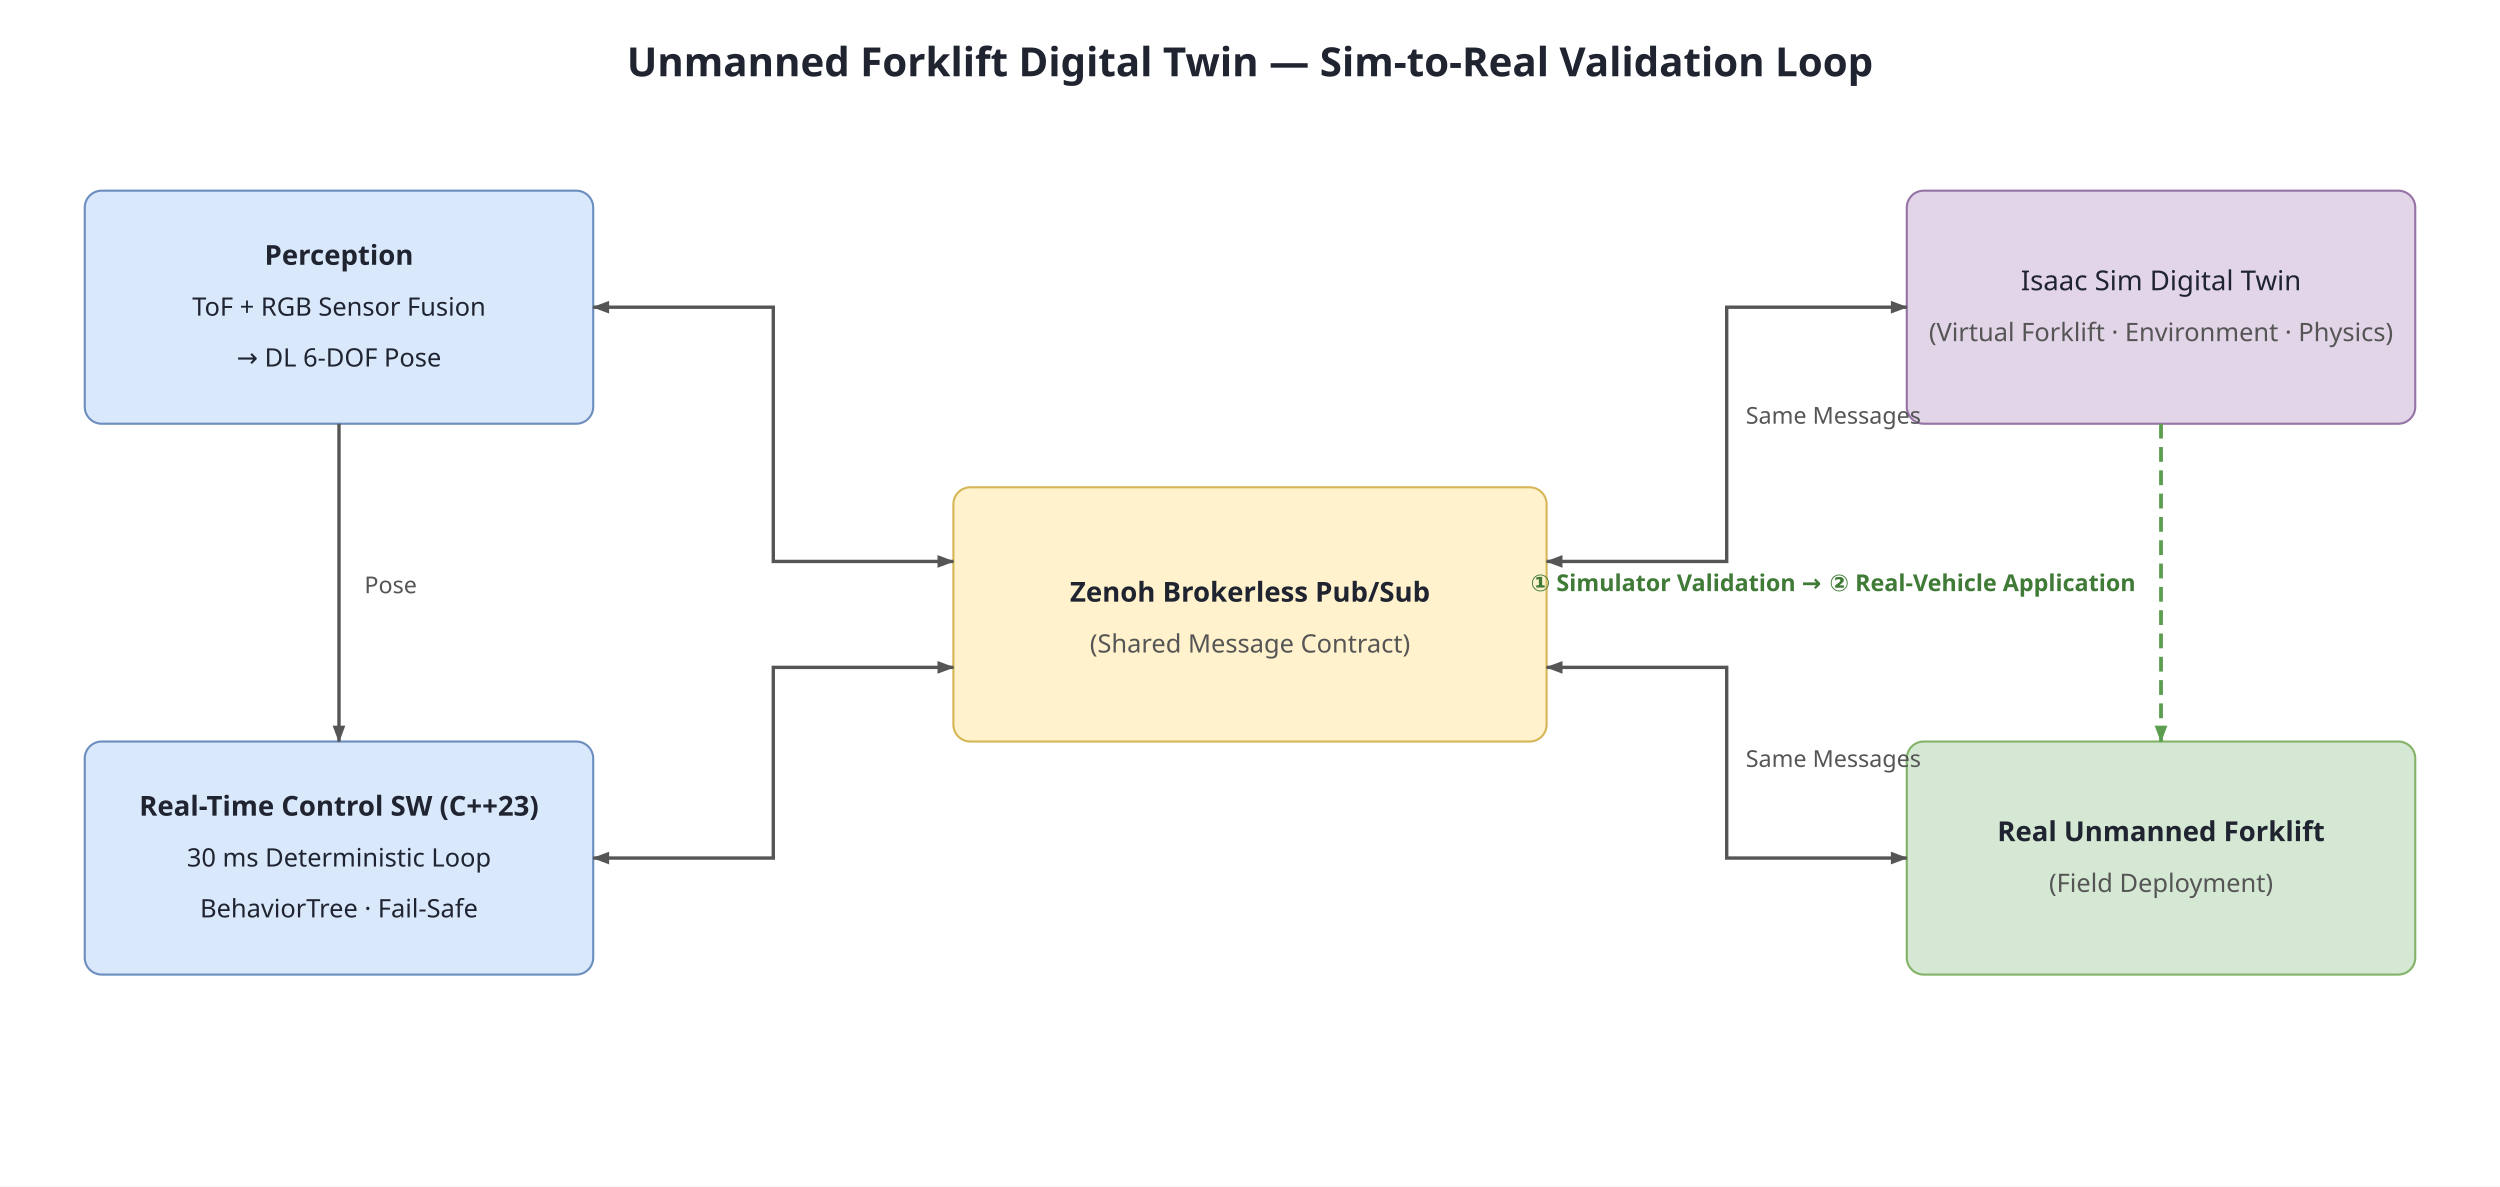
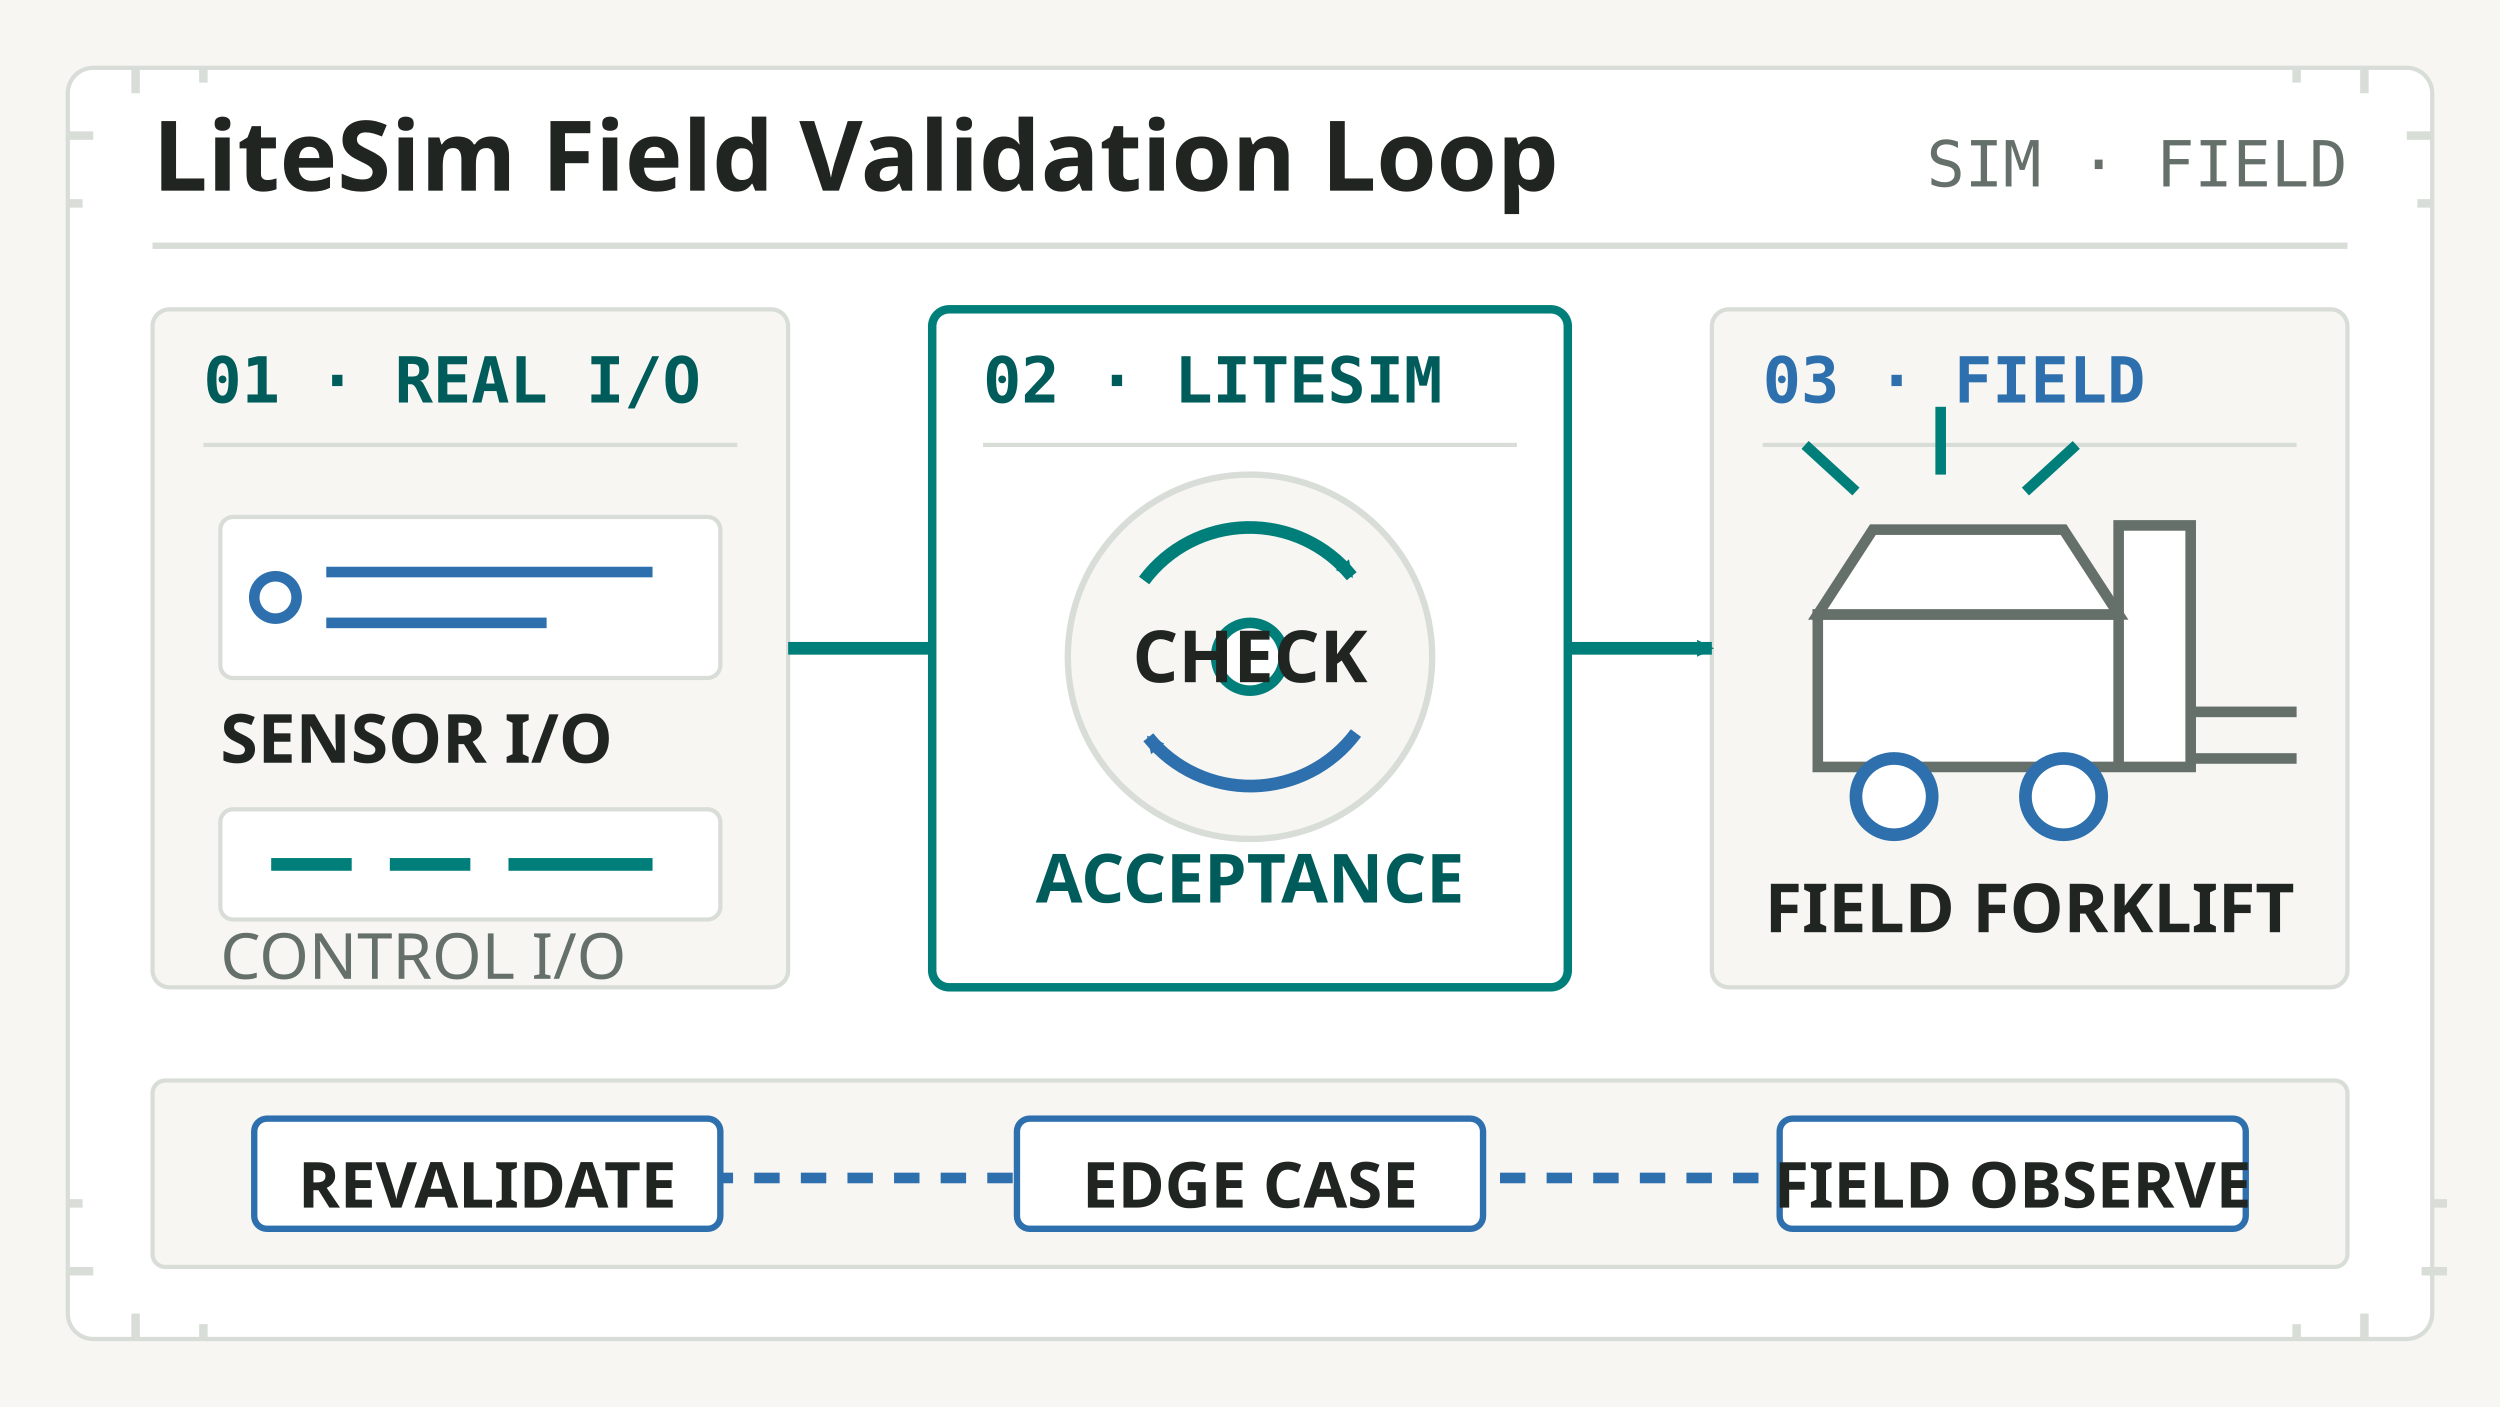
- <svg xmlns="http://www.w3.org/2000/svg" viewBox="0 0 1180 560" font-family="'Malgun Gothic','Apple SD Gothic Neo','Noto Sans KR',sans-serif" font-size="13" fill="#1f2430">
+ <svg xmlns="http://www.w3.org/2000/svg" viewBox="0 0 1180 664" role="img" aria-labelledby="title desc" fill="none" font-family="Pretendard Variable, Pretendard, Malgun Gothic, Segoe UI, sans-serif" font-size="30">
  <defs>
-     <marker id="arr" markerWidth="9" markerHeight="9" refX="7.5" refY="3" orient="auto-start-reverse" markerUnits="userSpaceOnUse">
-       <path d="M0,0 L8,3 L0,6 Z" fill="#555" />
+     <marker id="arrow" markerWidth="10" markerHeight="10" refX="8" refY="5" orient="auto" markerUnits="userSpaceOnUse">
+       <path d="M1 1l8 4-8 4z" fill="#007E7A" />
    </marker>
-     <marker id="arrG" markerWidth="9" markerHeight="9" refX="7.5" refY="3" orient="auto-start-reverse" markerUnits="userSpaceOnUse">
-       <path d="M0,0 L8,3 L0,6 Z" fill="#5b9e4f" />
+     <marker id="return" markerWidth="10" markerHeight="10" refX="8" refY="5" orient="auto" markerUnits="userSpaceOnUse">
+       <path d="M1 1l8 4-8 4z" fill="#2E6FAE" />
    </marker>
  </defs>
-   <rect x="0" y="0" width="1180" height="560" fill="#ffffff" />
-   <text x="590" y="36" text-anchor="middle" font-size="19" font-weight="700">Unmanned Forklift Digital Twin — Sim-to-Real Validation Loop</text>
-   <rect x="40" y="90" width="240" height="110" rx="8" fill="#dae8fc" stroke="#6c8ebf" />
-   <text x="160" y="125" text-anchor="middle" font-weight="700">Perception</text>
-   <text x="160" y="149" text-anchor="middle" font-size="12">ToF + RGB Sensor Fusion</text>
-   <text x="160" y="173" text-anchor="middle" font-size="12">→ DL 6-DOF Pose</text>
-   <rect x="40" y="350" width="240" height="110" rx="8" fill="#dae8fc" stroke="#6c8ebf" />
-   <text x="160" y="385" text-anchor="middle" font-weight="700">Real-Time Control SW (C++23)</text>
-   <text x="160" y="409" text-anchor="middle" font-size="12">30 ms Deterministic Loop</text>
-   <text x="160" y="433" text-anchor="middle" font-size="12">BehaviorTree · Fail-Safe</text>
-   <rect x="450" y="230" width="280" height="120" rx="8" fill="#fff2cc" stroke="#d6b656" />
-   <text x="590" y="284" text-anchor="middle" font-weight="700">Zenoh Brokerless Pub/Sub</text>
-   <text x="590" y="308" text-anchor="middle" font-size="12" fill="#555">(Shared Message Contract)</text>
-   <rect x="900" y="90" width="240" height="110" rx="8" fill="#e1d5e7" stroke="#9673a6" />
-   <text x="1020" y="137" text-anchor="middle">Isaac Sim Digital Twin</text>
-   <text x="1020" y="161" text-anchor="middle" font-size="12" fill="#555">(Virtual Forklift · Environment · Physics)</text>
-   <rect x="900" y="350" width="240" height="110" rx="8" fill="#d5e8d4" stroke="#82b366" />
-   <text x="1020" y="397" text-anchor="middle" font-weight="700">Real Unmanned Forklift</text>
-   <text x="1020" y="421" text-anchor="middle" font-size="12" fill="#555">(Field Deployment)</text>
-   <g fill="none" stroke="#555" stroke-width="1.6">
-     <path d="M160,200 L160,350" marker-end="url(#arr)" />
-     <path d="M280,145 L365,145 L365,265 L450,265" marker-start="url(#arr)" marker-end="url(#arr)" />
-     <path d="M280,405 L365,405 L365,315 L450,315" marker-start="url(#arr)" marker-end="url(#arr)" />
-     <path d="M730,265 L815,265 L815,145 L900,145" marker-start="url(#arr)" marker-end="url(#arr)" />
-     <path d="M730,315 L815,315 L815,405 L900,405" marker-start="url(#arr)" marker-end="url(#arr)" />
+   <rect width="1180" height="664" fill="#F7F6F2" />
+   <rect x="32" y="32" width="1116" height="600" rx="12" fill="#FFFFFF" stroke="#D8DDD7" stroke-width="2" />
+   <g stroke="#D8DDD7" stroke-width="4">
+     <path d="M64 32v12m32-12v7m1020-7v12m-32-12v7M64 632v-12m32 12v-7m1020 7v-12m-32 12v-7" />
+     <path d="M32 64h12m-12 32h7m1109-32h-12m12 32h-7M32 600h12m-12-32h7m1116 32h-12m12-32h-7" />
  </g>
-   <path d="M1020,200 L1020,350" fill="none" stroke="#5b9e4f" stroke-width="1.8" stroke-dasharray="7 4" marker-end="url(#arrG)" />
-   <text x="172" y="280" font-size="11" fill="#555">Pose</text>
-   <text x="824" y="200" font-size="11" fill="#555">Same Messages</text>
-   <text x="824" y="362" font-size="11" fill="#555">Same Messages</text>
-   <text x="1008" y="279" text-anchor="end" font-size="11" fill="#3f7a36" font-weight="700">① Simulator Validation → ② Real-Vehicle Application</text>
+   <text x="72" y="90" fill="#202522" font-size="46" font-weight="700">LiteSim Field Validation Loop</text>
+   <text x="1108" y="88" text-anchor="end" fill="#66706B" font-family="ui-monospace, Consolas, monospace">SIM · FIELD</text>
+   <path d="M72 116h1036" stroke="#D8DDD7" stroke-width="3" />
+   <g>
+     <rect x="72" y="146" width="300" height="320" rx="8" fill="#F7F6F2" stroke="#D8DDD7" stroke-width="2" />
+     <text x="96" y="190" fill="#005C5A" font-family="ui-monospace, Consolas, monospace" font-weight="700">01 · REAL I/O</text>
+     <path d="M96 210h252" stroke="#D8DDD7" stroke-width="2" />
+     <rect x="104" y="244" width="236" height="76" rx="6" fill="#FFFFFF" stroke="#D8DDD7" stroke-width="2" />
+     <circle cx="130" cy="282" r="10" fill="#FFFFFF" stroke="#2E6FAE" stroke-width="5" />
+     <path d="M154 270h154M154 294h104" stroke="#2E6FAE" stroke-width="5" />
+     <text x="104" y="360" fill="#202522" font-size="32" font-weight="700">SENSOR I/O</text>
+     <rect x="104" y="382" width="236" height="52" rx="6" fill="#FFFFFF" stroke="#D8DDD7" stroke-width="2" />
+     <path d="M128 408h38M184 408h38M240 408h68" stroke="#007E7A" stroke-width="6" />
+     <text x="104" y="462" fill="#66706B">CONTROL I/O</text>
+   </g>
+   <g>
+     <rect x="440" y="146" width="300" height="320" rx="8" fill="#FFFFFF" stroke="#007E7A" stroke-width="4" />
+     <text x="464" y="190" fill="#005C5A" font-family="ui-monospace, Consolas, monospace" font-weight="700">02 · LITESIM</text>
+     <path d="M464 210h252" stroke="#D8DDD7" stroke-width="2" />
+     <circle cx="590" cy="310" r="86" fill="#F7F6F2" stroke="#D8DDD7" stroke-width="3" />
+     <path d="M540 274a62 62 0 0 1 98-2" stroke="#007E7A" stroke-width="6" marker-end="url(#arrow)" />
+     <path d="M640 346a62 62 0 0 1-98 2" stroke="#2E6FAE" stroke-width="6" marker-end="url(#return)" />
+     <circle cx="590" cy="310" r="16" fill="#FFFFFF" stroke="#007E7A" stroke-width="5" />
+     <text x="590" y="322" text-anchor="middle" fill="#202522" font-size="34" font-weight="700">CHECK</text>
+     <text x="590" y="426" text-anchor="middle" fill="#005C5A" font-size="32" font-weight="700">ACCEPTANCE</text>
+   </g>
+   <g>
+     <rect x="808" y="146" width="300" height="320" rx="8" fill="#F7F6F2" stroke="#D8DDD7" stroke-width="2" />
+     <text x="832" y="190" fill="#2E6FAE" font-family="ui-monospace, Consolas, monospace" font-weight="700">03 · FIELD</text>
+     <path d="M832 210h252" stroke="#D8DDD7" stroke-width="2" />
+     <path d="M858 290h142v72H858zM1000 248h34v114h-34zM1034 336h50M1034 358h50" fill="#FFFFFF" stroke="#66706B" stroke-width="5" />
+     <path d="M884 250h90l26 40H858z" fill="#FFFFFF" stroke="#66706B" stroke-width="5" />
+     <circle cx="894" cy="376" r="18" fill="#FFFFFF" stroke="#2E6FAE" stroke-width="6" />
+     <circle cx="974" cy="376" r="18" fill="#FFFFFF" stroke="#2E6FAE" stroke-width="6" />
+     <path d="M876 232l-24-22M916 224v-32M956 232l24-22" stroke="#007E7A" stroke-width="5" />
+     <text x="958" y="440" text-anchor="middle" fill="#202522" font-size="32" font-weight="700">FIELD FORKLIFT</text>
+   </g>
+   <path d="M372 306h68M740 306h68" stroke="#007E7A" stroke-width="6" marker-end="url(#arrow)" />
+   <g>
+     <rect x="72" y="510" width="1036" height="88" rx="6" fill="#F7F6F2" stroke="#D8DDD7" stroke-width="2" />
+     <path d="M1028 556H154" stroke="#2E6FAE" stroke-width="5" stroke-dasharray="12 10" marker-end="url(#return)" />
+     <g fill="#FFFFFF" stroke="#2E6FAE" stroke-width="3">
+       <rect x="120" y="528" width="220" height="52" rx="6" />
+       <rect x="480" y="528" width="220" height="52" rx="6" />
+       <rect x="840" y="528" width="220" height="52" rx="6" />
+     </g>
+     <text x="230" y="570" text-anchor="middle" fill="#202522" font-weight="700">REVALIDATE</text>
+     <text x="590" y="570" text-anchor="middle" fill="#202522" font-weight="700">EDGE CASE</text>
+     <text x="950" y="570" text-anchor="middle" fill="#202522" font-weight="700">FIELD OBSERVE</text>
+   </g>
</svg>
